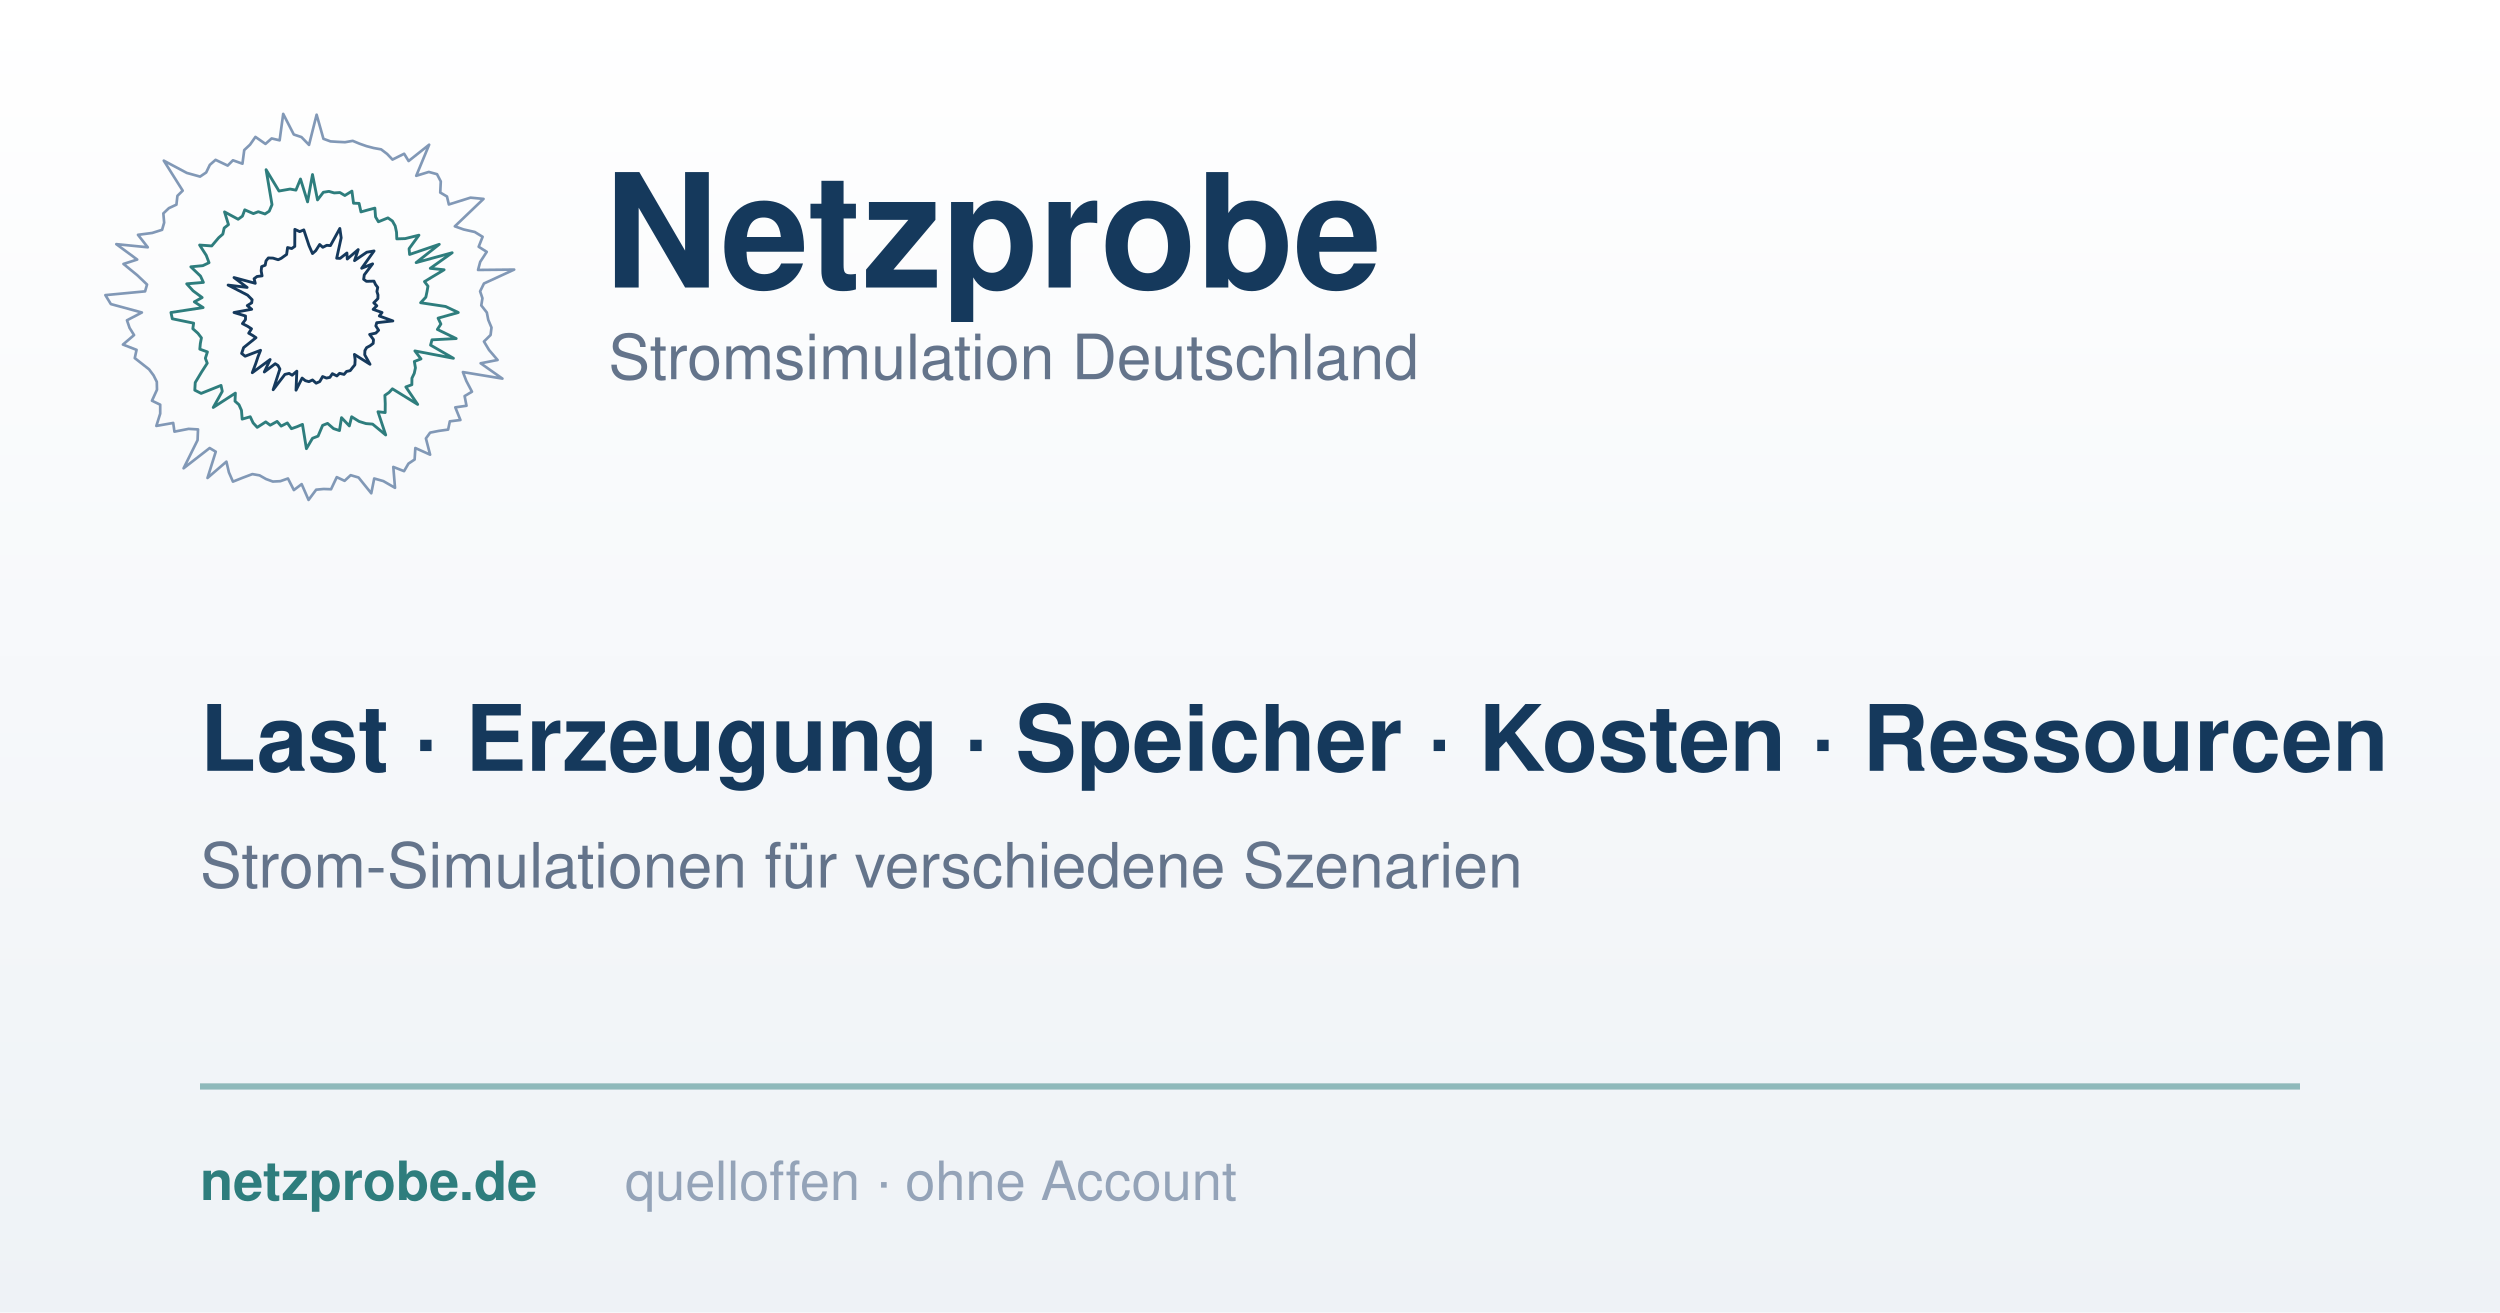
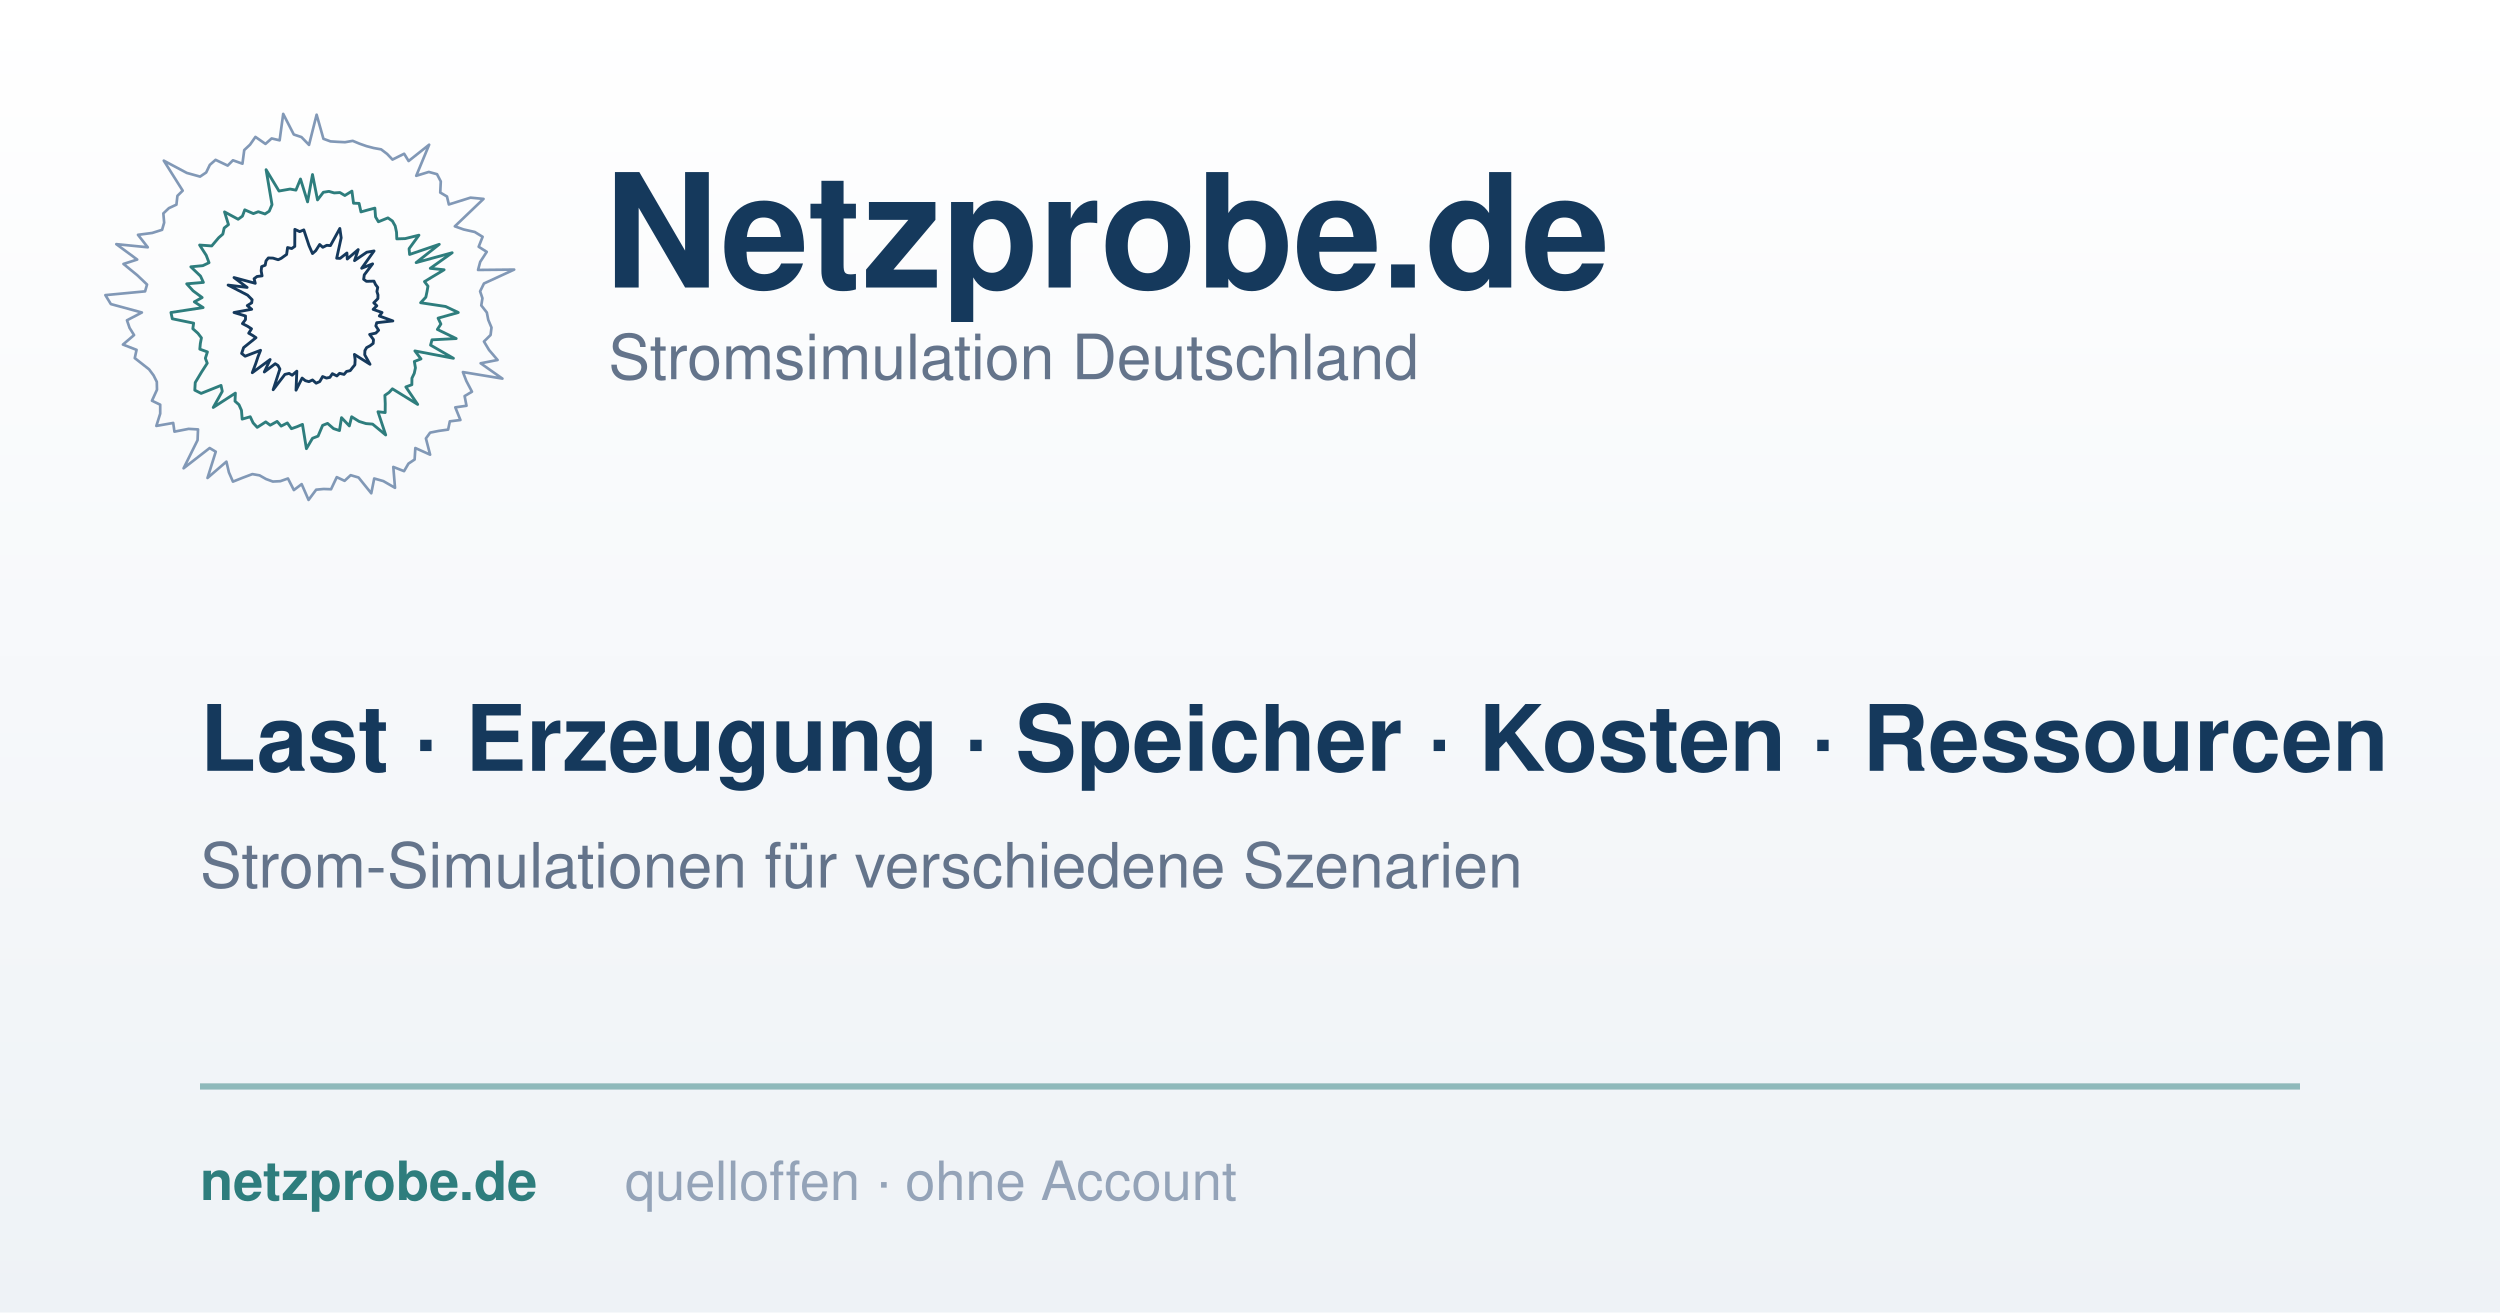
<svg xmlns="http://www.w3.org/2000/svg" width="1200" height="630" viewBox="0 0 1200 630">
  <defs>
    <linearGradient id="bg" x1="0" y1="0" x2="0" y2="1">
      <stop offset="0" stop-color="#ffffff" />
      <stop offset="1" stop-color="#eef2f6" />
    </linearGradient>
  </defs>
  <rect width="1200" height="630" fill="url(#bg)" />
  <g transform="translate(150 150) scale(0.43) translate(-256 -256)">
    <path d="M450.6 256.0 L452.2 264.2 L455.8 272.8 L454.8 281.1 L447.4 288.4 L453.1 297.9 L462.6 309.0 L443.7 312.7 L468.0 329.8 L423.9 322.5 L427.7 332.4 L434.0 344.4 L425.8 349.3 L427.9 360.1 L415.4 361.9 L421.1 376.0 L409.3 377.5 L407.4 386.7 L396.8 388.2 L387.3 390.1 L382.6 396.6 L387.3 414.7 L370.8 407.3 L370.0 420.1 L363.1 424.7 L358.2 433.1 L346.2 428.4 L348.1 451.7 L335.1 444.2 L324.9 441.3 L321.6 457.8 L307.4 440.2 L298.6 437.6 L291.8 443.9 L283.1 439.8 L276.7 453.3 L268.4 453.0 L260.1 453.8 L251.6 465.2 L243.9 447.6 L235.2 454.2 L228.6 441.3 L220.1 444.3 L211.7 444.7 L204.1 441.9 L196.9 437.8 L188.9 436.4 L178.5 440.3 L167.2 444.8 L162.7 434.5 L159.9 422.5 L138.8 440.7 L148.0 411.4 L141.2 407.3 L112.1 429.9 L127.7 398.5 L128.2 386.5 L117.7 385.9 L101.9 389.0 L100.5 379.3 L81.7 382.6 L86.0 368.9 L86.0 358.9 L76.8 354.5 L82.4 342.2 L82.2 333.4 L78.6 326.2 L73.6 319.5 L65.9 313.4 L57.6 306.9 L59.6 297.7 L44.4 291.8 L56.8 281.2 L51.8 273.2 L48.9 264.7 L65.5 256.0 L30.9 246.6 L24.8 236.6 L69.1 232.4 L71.3 224.8 L60.4 214.4 L45.0 201.8 L60.3 196.9 L37.0 179.7 L72.1 183.2 L61.2 169.3 L77.1 167.2 L88.1 163.7 L90.4 155.7 L89.5 145.4 L95.7 139.5 L104.1 135.6 L105.2 125.8 L111.1 120.0 L90.0 86.5 L115.7 100.2 L130.5 104.3 L137.3 99.7 L141.4 91.2 L147.8 85.6 L161.3 92.0 L167.2 86.1 L177.8 89.9 L179.8 74.7 L186.3 68.6 L192.3 60.0 L203.5 67.8 L210.4 61.7 L219.3 63.8 L223.3 34.3 L235.1 57.3 L243.7 60.2 L252.1 68.9 L260.6 35.2 L268.2 62.1 L276.1 65.0 L284.1 65.5 L292.3 65.9 L300.9 64.4 L308.6 67.6 L316.3 70.3 L324.3 72.4 L332.6 73.9 L339.3 79.0 L345.3 85.3 L358.3 78.8 L363.3 86.9 L386.2 68.7 L371.8 103.4 L385.8 99.1 L395.0 101.6 L399.2 109.7 L398.6 122.1 L406.1 126.5 L408.2 135.4 L432.4 127.8 L446.9 129.2 L414.9 159.8 L424.7 163.3 L437.1 166.1 L445.9 171.5 L441.5 182.6 L450.5 188.3 L443.2 199.5 L440.8 208.5 L481.1 208.1 L447.4 223.6 L443.1 232.4 L445.7 240.1 L444.4 248.1 Z" fill="none" stroke="#8198b6" stroke-width="3.0" stroke-linejoin="round" stroke-linecap="round" />
    <path d="M418.7 256.0 L396.2 262.3 L399.3 268.9 L395.4 274.9 L416.4 285.1 L389.4 286.5 L387.8 292.4 L413.3 307.1 L370.3 298.9 L377.1 307.8 L369.7 310.7 L370.9 317.8 L369.6 323.9 L367.0 329.3 L366.9 336.6 L360.2 339.1 L373.4 358.6 L345.2 341.2 L341.4 345.3 L336.8 348.5 L337.2 357.8 L337.1 367.7 L329.1 366.8 L337.7 392.7 L323.1 380.6 L315.7 380.0 L308.0 377.6 L299.7 372.4 L297.1 382.6 L288.4 373.4 L286.1 387.8 L279.5 385.6 L272.8 379.8 L267.3 382.0 L262.2 394.0 L256.0 396.4 L249.2 408.0 L244.8 380.9 L238.7 383.5 L232.5 385.7 L227.9 379.3 L221.0 382.8 L216.5 377.6 L208.8 381.8 L203.8 378.1 L194.3 384.2 L189.7 379.2 L186.5 372.4 L177.5 375.0 L176.7 365.2 L173.9 358.9 L169.5 355.0 L169.9 346.0 L145.2 362.0 L155.3 344.0 L153.9 337.4 L131.7 346.3 L124.6 342.7 L125.1 334.2 L132.0 322.7 L138.5 312.6 L136.4 307.1 L138.7 300.0 L130.2 296.9 L130.8 290.6 L132.0 284.3 L128.1 279.2 L122.4 274.1 L123.3 267.9 L99.5 263.0 L98.0 256.0 L133.9 250.5 L124.1 244.1 L132.8 239.3 L122.7 231.8 L115.6 224.0 L134.2 222.4 L131.0 215.4 L120.2 205.0 L133.6 203.7 L140.5 200.4 L137.4 192.2 L130.0 180.7 L143.5 181.7 L147.4 177.1 L151.3 172.5 L155.9 168.5 L157.4 161.7 L162.2 157.9 L157.8 143.7 L173.0 151.9 L177.8 148.4 L180.4 141.4 L190.0 145.6 L195.5 143.5 L203.0 146.0 L207.7 142.9 L210.8 135.6 L204.2 96.6 L218.6 120.4 L224.8 119.3 L231.0 118.2 L237.5 119.4 L242.6 107.0 L250.5 132.5 L256.0 102.0 L261.6 130.3 L268.1 121.8 L274.3 120.8 L280.2 122.5 L286.6 122.1 L292.1 125.4 L300.0 120.5 L301.8 134.0 L308.0 134.2 L310.1 143.7 L317.6 141.6 L325.6 139.5 L326.4 149.3 L329.6 154.7 L340.2 150.4 L345.2 153.9 L348.3 159.4 L349.8 166.4 L350.1 173.8 L359.5 173.5 L374.8 169.7 L363.8 184.8 L364.4 191.2 L397.5 179.9 L371.7 200.3 L411.9 189.3 L387.5 206.7 L402.9 208.3 L381.0 221.5 L384.9 226.6 L383.8 232.8 L382.5 238.9 L376.7 245.1 L404.6 249.3 Z" fill="none" stroke="#2e7d7d" stroke-width="3.2" stroke-linejoin="round" stroke-linecap="round" />
    <path d="M333.6 256.0 L330.6 259.9 L345.7 265.4 L327.7 267.4 L326.7 271.0 L329.8 275.8 L326.7 279.0 L319.8 280.5 L324.1 286.3 L323.7 290.5 L320.3 293.1 L316.4 295.2 L314.5 298.5 L314.3 303.2 L320.2 313.8 L302.8 302.8 L303.6 308.8 L303.3 314.4 L300.7 317.5 L298.1 320.9 L294.0 321.8 L291.2 325.1 L286.2 323.9 L283.2 326.8 L278.2 324.3 L275.4 328.4 L271.6 329.2 L267.3 327.5 L264.1 333.1 L260.1 334.9 L256.0 331.3 L252.0 333.2 L248.0 332.1 L244.4 329.2 L237.6 342.7 L238.5 321.5 L233.3 326.0 L229.9 324.0 L225.2 325.1 L212.1 342.2 L219.6 319.1 L217.5 315.2 L214.4 313.2 L202.2 322.4 L208.7 308.5 L188.8 323.2 L192.6 313.1 L195.2 305.3 L198.0 298.2 L180.8 304.8 L176.9 301.7 L179.1 295.2 L192.9 284.1 L189.2 281.6 L184.8 279.1 L187.9 274.2 L183.6 271.4 L177.8 268.4 L181.2 263.9 L181.2 259.9 L168.4 256.0 L188.1 252.4 L183.2 248.3 L188.1 245.2 L188.6 241.7 L183.5 236.6 L161.8 225.4 L183.0 228.0 L168.4 217.0 L192.1 223.4 L190.8 218.3 L194.1 215.8 L199.7 215.1 L198.7 209.6 L199.2 204.8 L203.2 203.2 L204.1 198.4 L206.7 195.1 L211.9 195.3 L217.7 197.1 L221.1 195.5 L224.1 193.3 L227.1 191.2 L228.2 183.5 L232.8 184.6 L236.2 182.2 L236.3 163.2 L241.7 165.7 L246.3 163.8 L252.1 181.3 L256.0 190.2 L259.6 187.0 L264.0 180.1 L267.5 183.2 L271.9 181.0 L276.0 181.3 L286.5 162.2 L288.0 172.6 L283.0 195.4 L286.8 195.6 L294.4 189.6 L294.8 196.3 L307.0 185.8 L302.9 198.1 L316.6 188.7 L324.7 187.3 L310.9 206.6 L323.1 201.7 L313.8 214.0 L313.1 218.9 L316.2 221.2 L324.6 221.0 L326.3 224.7 L328.8 228.0 L327.9 232.6 L329.1 236.4 L329.0 240.5 L324.4 245.2 L327.8 248.5 L323.7 252.5 Z" fill="none" stroke="#15395c" stroke-width="3.2" stroke-linejoin="round" stroke-linecap="round" />
  </g>
-   <text x="290" y="138" font-family="Helvetica, Arial, sans-serif" font-size="76" font-weight="700" fill="#15395c">Netzprobe</text>
+   <text x="290" y="138" font-family="Helvetica, Arial, sans-serif" font-size="76" font-weight="700" fill="#15395c">Netzprobe.de</text>
  <text x="292" y="182" font-family="Helvetica, Arial, sans-serif" font-size="30" font-weight="400" fill="#64748b">Stromsimulation Deutschland</text>
  <text x="96" y="370" font-family="Helvetica, Arial, sans-serif" font-size="44" font-weight="600" fill="#15395c">Last · Erzeugung · Speicher · Kosten · Ressourcen</text>
  <text x="96" y="426" font-family="Helvetica, Arial, sans-serif" font-size="30" font-weight="400" fill="#64748b">Strom-Simulationen für verschiedene Szenarien</text>
  <rect x="96" y="520" width="1008" height="3" fill="#2e7d7d" opacity="0.5" />
  <text x="96" y="576" font-family="Helvetica, Arial, sans-serif" font-size="26" font-weight="600" fill="#2e7d7d">netzprobe.de</text>
  <text x="300" y="576" font-family="Helvetica, Arial, sans-serif" font-size="26" font-weight="400" fill="#94a3b8">quelloffen · ohne Account</text>
</svg>
